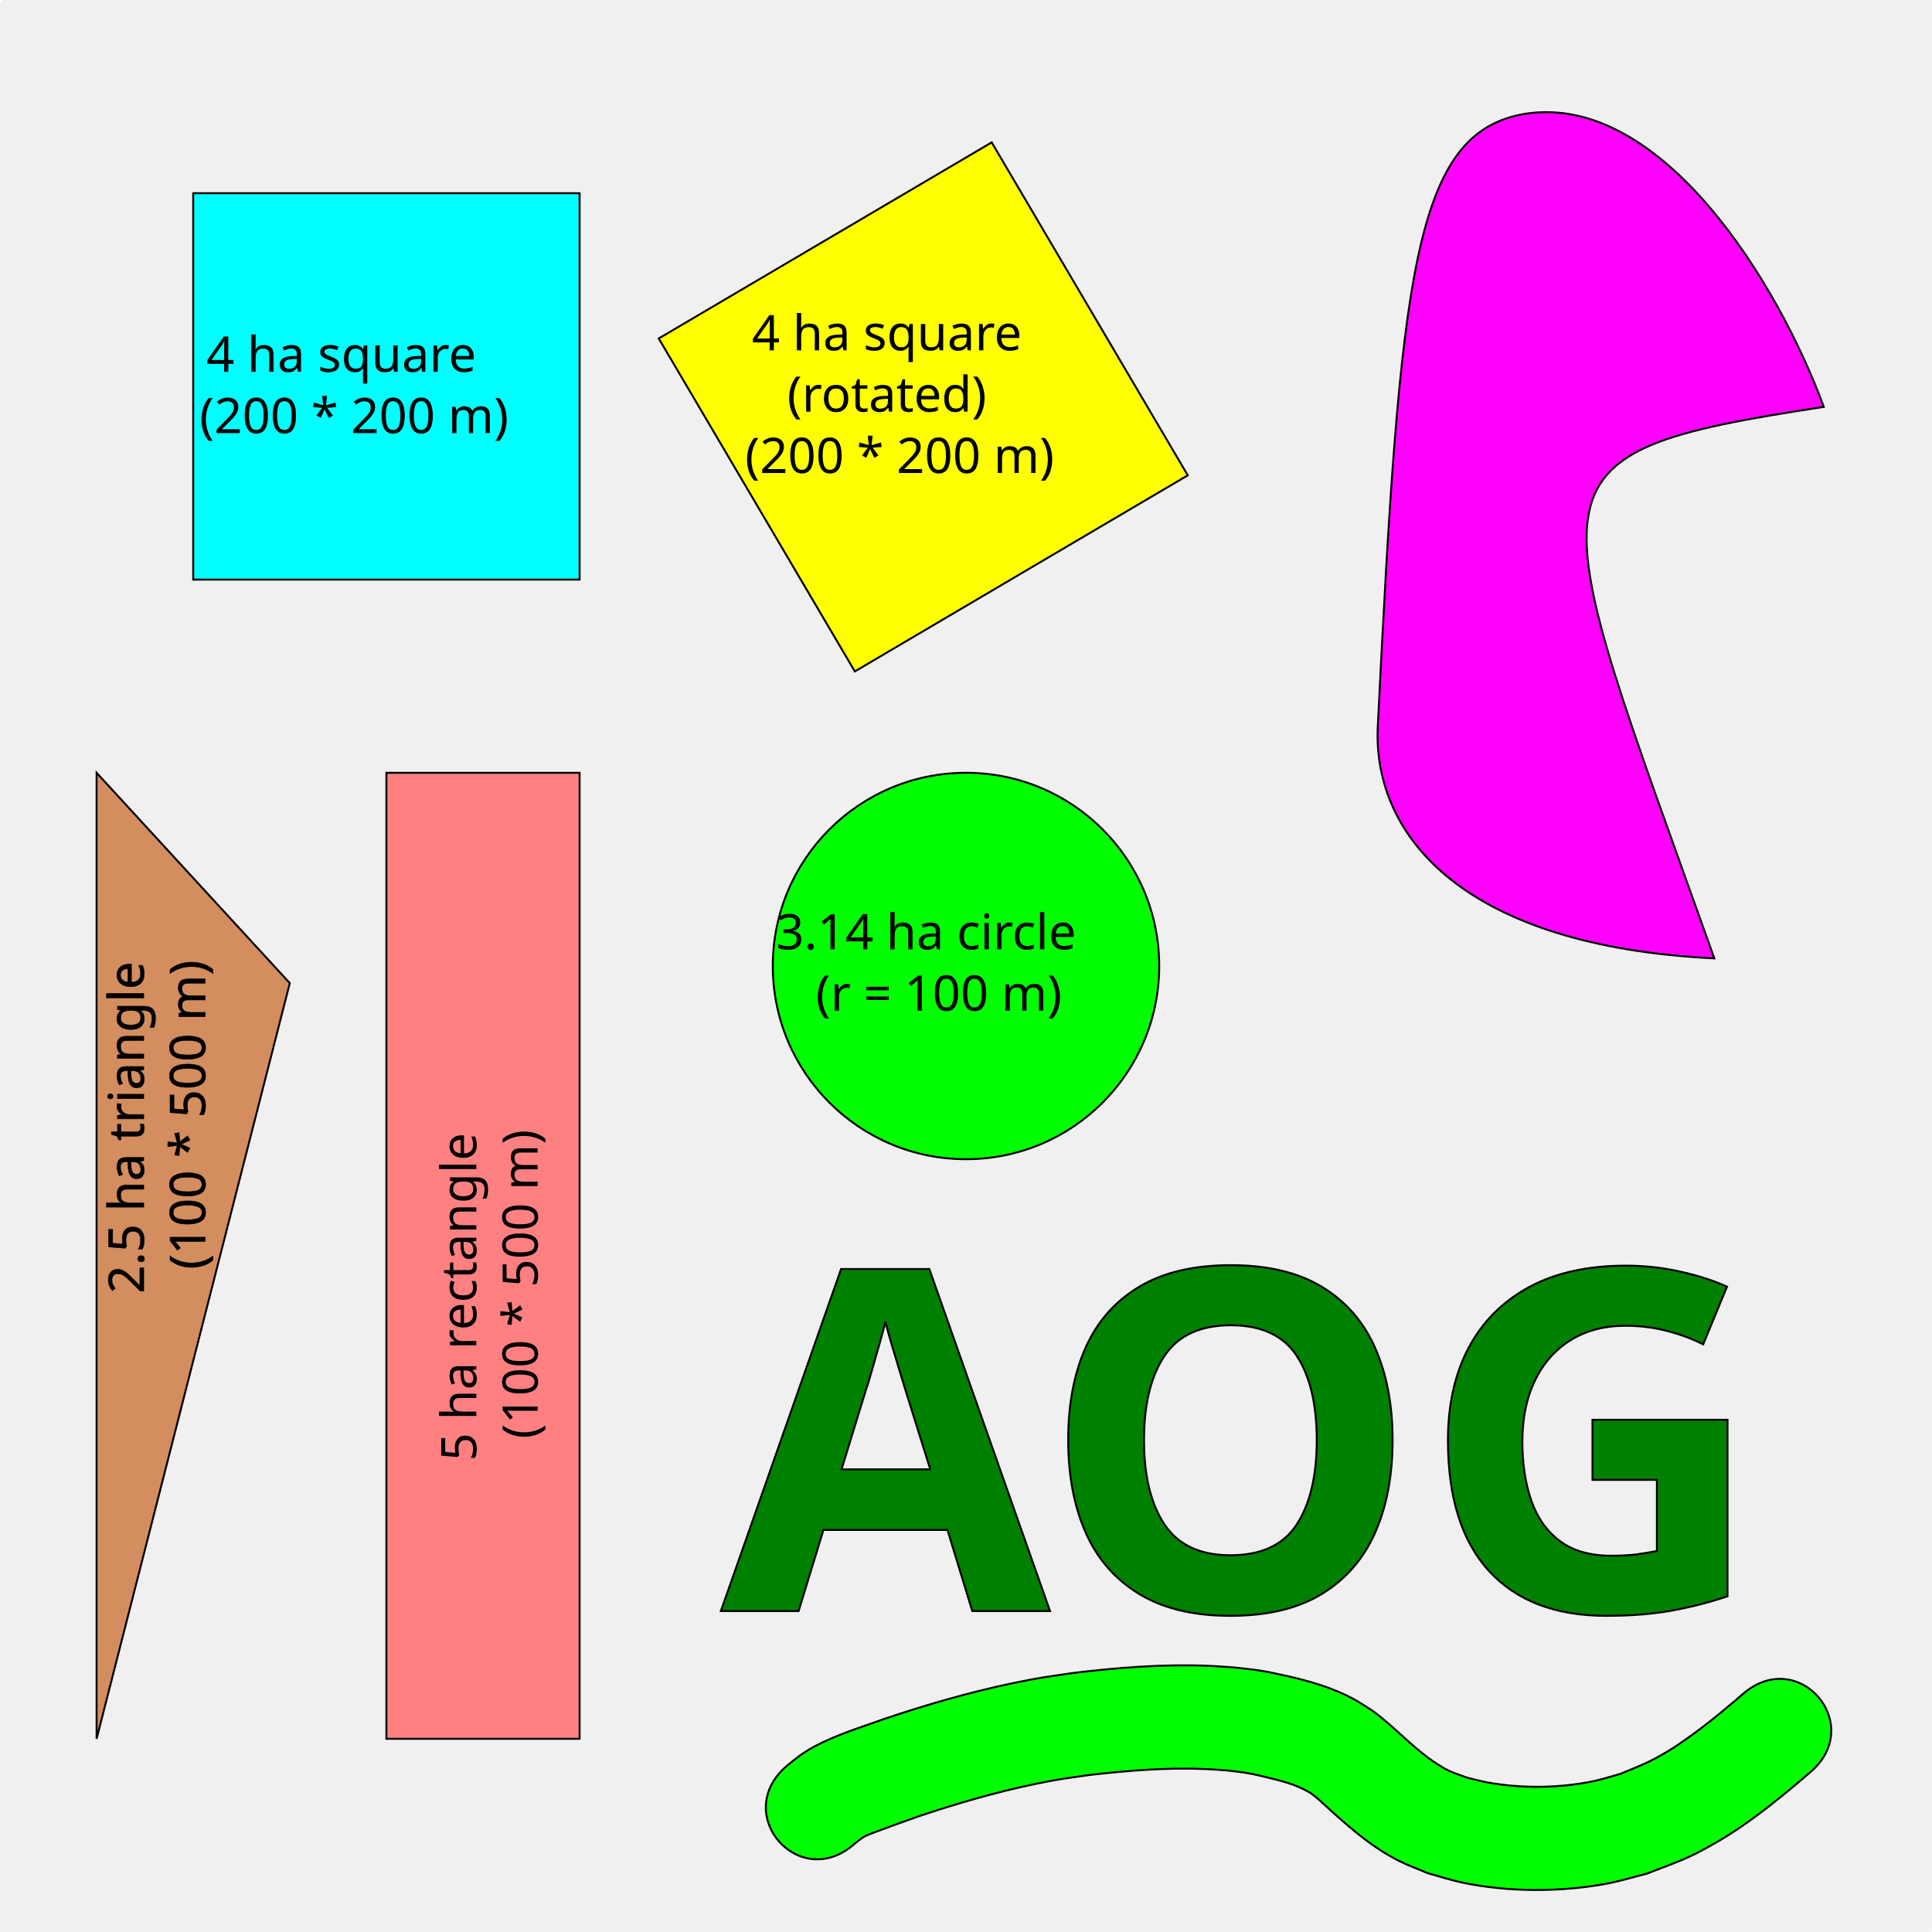
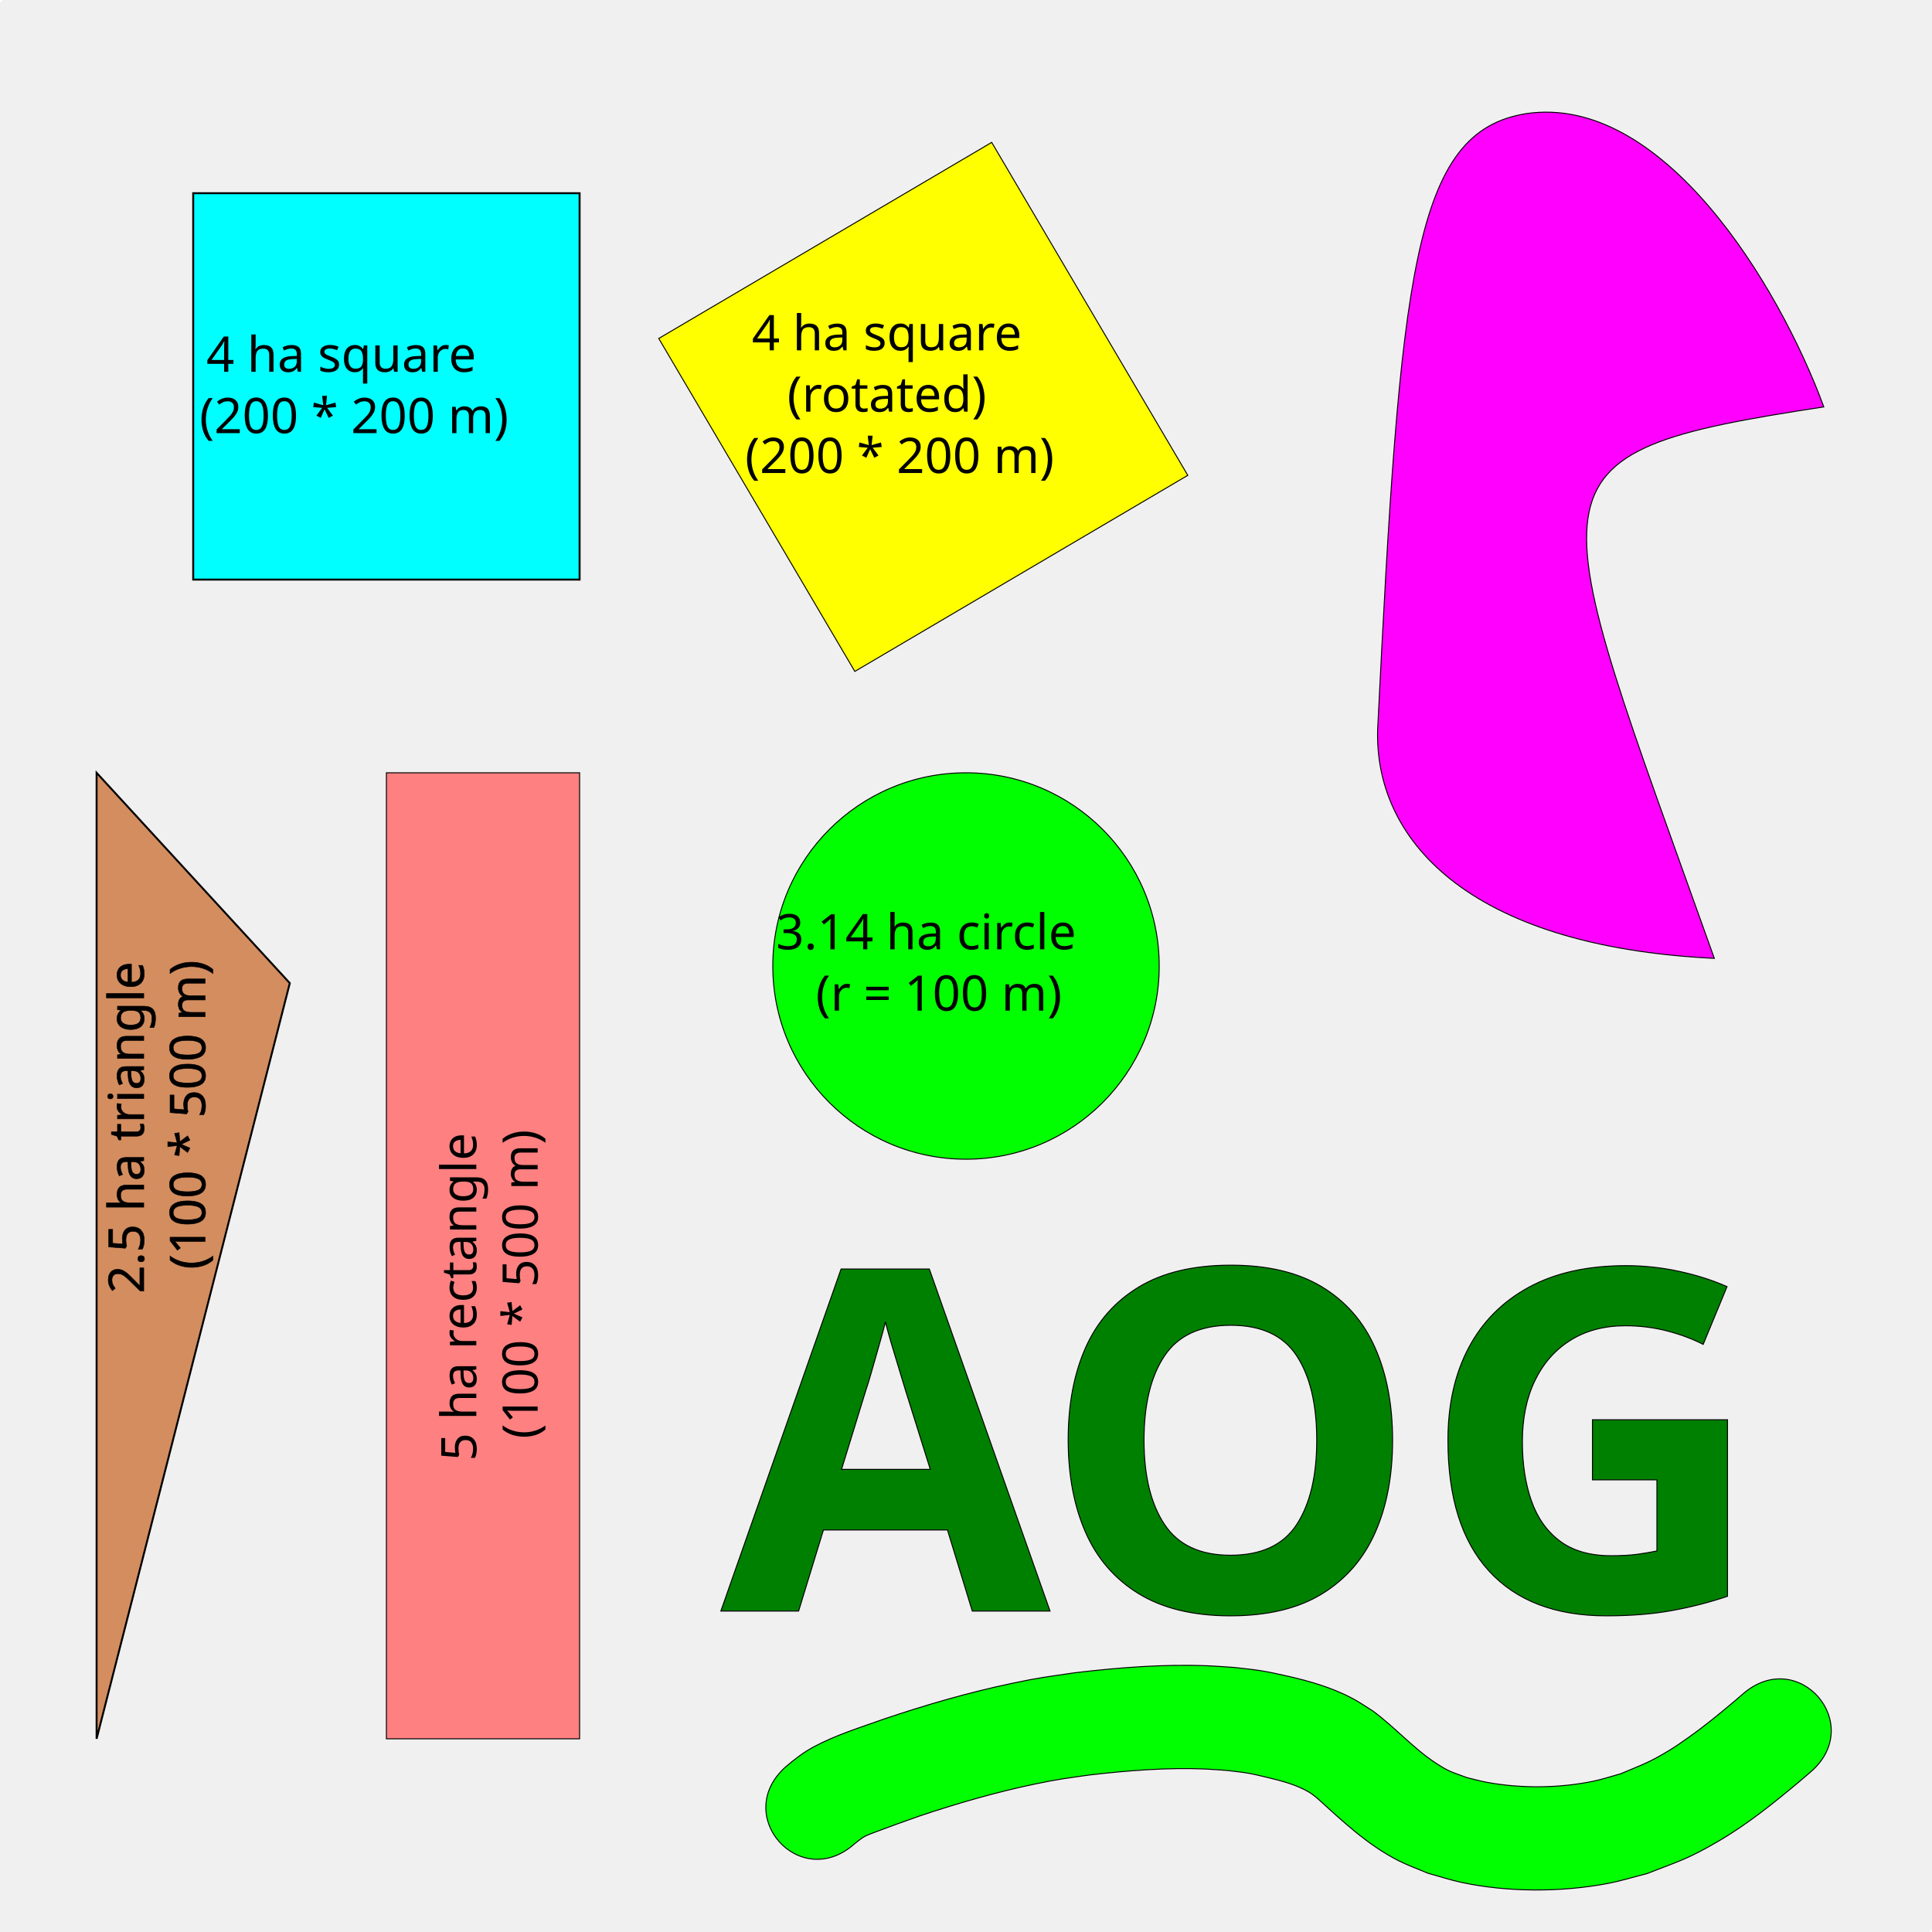
<svg xmlns="http://www.w3.org/2000/svg" xmlns:xlink="http://www.w3.org/1999/xlink" width="1000mm" height="1000mm" viewBox="0 0 1000 1000" version="1.1" id="svg8">
  <defs id="defs2">
    <linearGradient id="swatch7">
      <stop style="stop-color:#000000;stop-opacity:1;" offset="0" id="stop7" />
    </linearGradient>
    <linearGradient id="swatch6">
      <stop style="stop-color:#000000;stop-opacity:1;" offset="0" id="stop6" />
    </linearGradient>
    <linearGradient id="swatch5">
      <stop style="stop-color:#000000;stop-opacity:1;" offset="0" id="stop5" />
    </linearGradient>
    <linearGradient id="swatch4">
      <stop style="stop-color:#000000;stop-opacity:1;" offset="0" id="stop4" />
    </linearGradient>
    <linearGradient id="swatch3">
      <stop style="stop-color:#000000;stop-opacity:1;" offset="0" id="stop3" />
    </linearGradient>
    <linearGradient id="swatch2">
      <stop style="stop-color:#000000;stop-opacity:1;" offset="0" id="stop2" />
    </linearGradient>
    <rect x="555.921" y="215.954" width="0" height="11.76" id="rect2842" />
    <linearGradient xlink:href="#swatch6" id="linearGradient6" x1="373.108" y1="745.598" x2="894.16" y2="745.598" gradientUnits="userSpaceOnUse" />
  </defs>
  <g id="layer1">
    <rect style="display:none;opacity:0.995;fill:#1a1a1a;stroke-width:0.278" id="rect1" width="1000" height="1000" x="0" y="-1.7763568e-15" />
    <rect style="display:inline;fill:#00ffff;fill-opacity:1;stroke-width:1;stroke-dasharray:none;stroke:#000000;stroke-opacity:1" id="rect2754" width="200" height="200" x="100" y="100" />
    <text xml:space="preserve" style="font-style:normal;font-weight:normal;font-size:25.4px;line-height:1.25;font-family:sans-serif;text-align:center;text-anchor:middle;fill:#000000;fill-opacity:1;stroke:none;stroke-width:0.265" x="199.764" y="192.434" id="text2760">
      <tspan id="tspan2758" x="199.764" y="192.434" style="font-size:25.4px;text-align:center;text-anchor:middle;stroke-width:0.265">4 ha square</tspan>
      <tspan x="199.764" y="224.184" style="font-size:25.4px;text-align:center;text-anchor:middle;stroke-width:0.265" id="tspan2762">(200 * 200 m)</tspan>
    </text>
-     <circle style="opacity:0.995;fill:#00ff00;fill-opacity:1;stroke-width:1;stroke:#000000;stroke-opacity:1;stroke-dasharray:none" id="path2770" cx="500" cy="500" r="100" />
+     <circle style="opacity:0.995;fill:#00ff00;fill-opacity:1;stroke-width:0.5;stroke:#000000;stroke-opacity:1;stroke-dasharray:none" id="path2770" cx="500" cy="500" r="100" />
    <text xml:space="preserve" style="font-style:normal;font-weight:normal;font-size:25.4px;line-height:1.25;font-family:sans-serif;text-align:center;text-anchor:middle;fill:#000000;fill-opacity:1;stroke:none;stroke-width:0.265" x="502.467" y="491.359" id="text2760-8">
      <tspan id="tspan2758-2" x="502.467" y="491.359" style="font-size:25.4px;text-align:center;text-anchor:middle;stroke-width:0.265">3.14 ha circle</tspan>
      <tspan x="502.467" y="523.109" style="font-size:25.4px;text-align:center;text-anchor:middle;stroke-width:0.265" id="tspan2762-4">(r = 100 m)</tspan>
    </text>
-     <rect style="fill:#ffff00;fill-opacity:1;stroke-width:1;stroke:#000000;stroke-opacity:1;stroke-dasharray:none" id="rect2754-3" width="200" height="200" x="323.985" y="-404.894" transform="rotate(59.50434)" />
+     <rect style="fill:#ffff00;fill-opacity:1;stroke-width:0.5;stroke:#000000;stroke-opacity:1;stroke-dasharray:none" id="rect2754-3" width="200" height="200" x="323.985" y="-404.894" transform="rotate(59.50434)" />
    <text xml:space="preserve" style="font-style:normal;font-weight:normal;font-size:25.4px;line-height:1.25;font-family:sans-serif;text-align:center;text-anchor:middle;fill:#000000;fill-opacity:1;stroke:none;stroke-width:0.265" x="482.154" y="181.327" id="text2760-3">
      <tspan id="tspan2758-4" x="482.154" y="181.327" style="font-size:25.4px;text-align:center;text-anchor:middle;stroke-width:0.265">4 ha square</tspan>
      <tspan x="482.154" y="213.077" style="font-size:25.4px;text-align:center;text-anchor:middle;stroke-width:0.265" id="tspan2838">(rotated)</tspan>
      <tspan x="482.154" y="244.827" style="font-size:25.4px;text-align:center;text-anchor:middle;stroke-width:0.265" id="tspan2762-7">(200 * 200 m)</tspan>
    </text>
-     <path style="fill:#ff00ff;stroke:#000000;stroke-width:1;stroke-linecap:butt;stroke-linejoin:miter;stroke-opacity:1;stroke-dasharray:none" d="M 713.075,377.385 C 724.835,141.118 731.394,68.061 790.049,58.799 860.303,48.482 920.546,146.784 943.996,210.608 783.398,235.17 797.882,245.225 887.335,496.052 758.133,489.725 711.26,433.357 713.075,377.385 Z" id="path2848" />
-     <rect style="opacity:0.995;fill:#ff8080;fill-opacity:1;stroke-width:1;stroke:#000000;stroke-opacity:1;stroke-dasharray:none" id="rect2850" width="100" height="500" x="200" y="400" />
+     <path style="fill:#ff00ff;stroke:#000000;stroke-width:0.5;stroke-linecap:butt;stroke-linejoin:miter;stroke-opacity:1;stroke-dasharray:none" d="M 713.075,377.385 C 724.835,141.118 731.394,68.061 790.049,58.799 860.303,48.482 920.546,146.784 943.996,210.608 783.398,235.17 797.882,245.225 887.335,496.052 758.133,489.725 711.26,433.357 713.075,377.385 Z" id="path2848" />
+     <rect style="opacity:0.995;fill:#ff8080;fill-opacity:1;stroke-width:0.5;stroke:#000000;stroke-opacity:1;stroke-dasharray:none" id="rect2850" width="100" height="500" x="200" y="400" />
    <text xml:space="preserve" style="font-style:normal;font-weight:normal;font-size:25.4px;line-height:1.25;font-family:sans-serif;text-align:center;text-anchor:middle;fill:#000000;fill-opacity:1;stroke:none;stroke-width:0.265" x="-648.153" y="246.54" id="text2760-8-0" transform="rotate(-90)">
      <tspan id="tspan2758-2-3" x="-648.153" y="246.54" style="font-size:25.4px;text-align:center;text-anchor:middle;stroke-width:0.265">5 ha rectangle</tspan>
      <tspan x="-648.153" y="278.29" style="font-size:25.4px;text-align:center;text-anchor:middle;stroke-width:0.265" id="tspan2762-4-1">(100 * 500 m)</tspan>
    </text>
-     <text xml:space="preserve" style="font-style:normal;font-variant:normal;font-weight:bold;font-stretch:normal;font-size:246.944px;line-height:1.25;font-family:sans-serif;-inkscape-font-specification:'sans-serif Bold';fill:#008000;fill-opacity:1;stroke:#000000;stroke-width:1;stroke-opacity:1;stroke-dasharray:none" x="373.108" y="833.881" id="text2875">
-       <tspan id="tspan2873" x="373.108" y="833.881" style="font-style:normal;font-variant:normal;font-weight:bold;font-stretch:normal;font-size:246.944px;font-family:sans-serif;-inkscape-font-specification:'sans-serif Bold';fill:#008000;stroke-width:1;stroke:#000000;stroke-opacity:1;stroke-dasharray:none">AOG</tspan>
+     <text xml:space="preserve" style="font-style:normal;font-variant:normal;font-weight:bold;font-stretch:normal;font-size:246.944px;line-height:1.25;font-family:sans-serif;-inkscape-font-specification:'sans-serif Bold';fill:#008000;fill-opacity:1;stroke:#000000;stroke-width:0.5;stroke-opacity:1;stroke-dasharray:none" x="373.108" y="833.881" id="text2875">
+       <tspan id="tspan2873" x="373.108" y="833.881" style="font-style:normal;font-variant:normal;font-weight:bold;font-stretch:normal;font-size:246.944px;font-family:sans-serif;-inkscape-font-specification:'sans-serif Bold';fill:#008000;stroke-width:0.5;stroke:#000000;stroke-opacity:1;stroke-dasharray:none">AOG</tspan>
    </text>
-     <path style="opacity:0.995;fill:#00ff00;fill-opacity:1;stroke-width:1;stroke:#000000;stroke-opacity:1;stroke-dasharray:none" id="path2923" d="m 442.262,954.396 c 1.034,-0.823 3.248,-2.608 4.117,-3.171 1.989,-1.288 4.35,-2.082 6.53,-2.903 3.291,-1.24 6.586,-2.469 9.891,-3.67 4.261,-1.547 8.538,-3.049 12.808,-4.574 19.769,-6.631 39.856,-12.451 60.281,-16.708 12.372,-2.579 15.699,-2.867 28.062,-4.65 19.917,-2.29 40.018,-3.927 60.083,-3.074 3.748,0.159 7.486,0.504 11.229,0.756 3.52,0.457 7.062,0.77 10.559,1.372 3.25,0.56 6.46,1.341 9.667,2.11 7.57,1.814 15.399,3.785 22.181,7.783 1.334,0.787 2.503,1.826 3.754,2.739 13.207,11.966 26.317,24.483 42.381,32.63 4.936,2.503 10.175,4.359 15.263,6.539 5.757,1.575 11.437,3.468 17.272,4.725 24.025,5.176 51.92,5.167 76.029,0.537 6.751,-1.297 13.336,-3.349 20.003,-5.024 17.019,-6.663 20.626,-7.311 36.21,-16.309 15.523,-8.961 29.578,-20.303 43.271,-31.786 1.76,-1.511 3.52,-3.022 5.281,-4.533 28.675,-24.626 -6.151,-65.178 -34.826,-40.552 v 0 c -1.616,1.388 -3.232,2.777 -4.847,4.165 -7.592,6.398 -15.263,12.689 -23.378,18.424 -3.399,2.403 -6.796,4.823 -10.366,6.963 -10.559,6.329 -13.545,7.13 -24.818,11.899 -4.64,1.27 -9.211,2.825 -13.919,3.811 -17.63,3.695 -37.507,3.907 -55.23,0.659 -3.522,-0.645 -6.97,-1.64 -10.455,-2.46 -7.812,-2.913 -8.951,-2.842 -15.932,-7.392 -11.979,-7.809 -21.362,-18.764 -32.876,-27.16 -3.415,-2.11 -6.704,-4.44 -10.246,-6.33 -10.539,-5.625 -22.231,-9.021 -33.82,-11.652 -4.627,-1.05 -9.268,-2.064 -13.952,-2.825 -4.562,-0.741 -9.175,-1.117 -13.763,-1.676 -4.599,-0.287 -9.193,-0.681 -13.797,-0.86 -22.939,-0.89 -45.915,0.924 -68.677,3.627 -14.457,2.13 -17.893,2.415 -32.342,5.454 -22.454,4.723 -44.542,11.134 -66.273,18.463 -12.249,4.382 -24.969,8.274 -36.48,14.454 -5.226,2.806 -9.886,6.433 -14.389,10.247 -28.25,25.111 7.263,65.063 35.513,39.952 z" />
+     <path style="opacity:0.995;fill:#00ff00;fill-opacity:1;stroke-width:0.5;stroke:#000000;stroke-opacity:1;stroke-dasharray:none" id="path2923" d="m 442.262,954.396 c 1.034,-0.823 3.248,-2.608 4.117,-3.171 1.989,-1.288 4.35,-2.082 6.53,-2.903 3.291,-1.24 6.586,-2.469 9.891,-3.67 4.261,-1.547 8.538,-3.049 12.808,-4.574 19.769,-6.631 39.856,-12.451 60.281,-16.708 12.372,-2.579 15.699,-2.867 28.062,-4.65 19.917,-2.29 40.018,-3.927 60.083,-3.074 3.748,0.159 7.486,0.504 11.229,0.756 3.52,0.457 7.062,0.77 10.559,1.372 3.25,0.56 6.46,1.341 9.667,2.11 7.57,1.814 15.399,3.785 22.181,7.783 1.334,0.787 2.503,1.826 3.754,2.739 13.207,11.966 26.317,24.483 42.381,32.63 4.936,2.503 10.175,4.359 15.263,6.539 5.757,1.575 11.437,3.468 17.272,4.725 24.025,5.176 51.92,5.167 76.029,0.537 6.751,-1.297 13.336,-3.349 20.003,-5.024 17.019,-6.663 20.626,-7.311 36.21,-16.309 15.523,-8.961 29.578,-20.303 43.271,-31.786 1.76,-1.511 3.52,-3.022 5.281,-4.533 28.675,-24.626 -6.151,-65.178 -34.826,-40.552 v 0 c -1.616,1.388 -3.232,2.777 -4.847,4.165 -7.592,6.398 -15.263,12.689 -23.378,18.424 -3.399,2.403 -6.796,4.823 -10.366,6.963 -10.559,6.329 -13.545,7.13 -24.818,11.899 -4.64,1.27 -9.211,2.825 -13.919,3.811 -17.63,3.695 -37.507,3.907 -55.23,0.659 -3.522,-0.645 -6.97,-1.64 -10.455,-2.46 -7.812,-2.913 -8.951,-2.842 -15.932,-7.392 -11.979,-7.809 -21.362,-18.764 -32.876,-27.16 -3.415,-2.11 -6.704,-4.44 -10.246,-6.33 -10.539,-5.625 -22.231,-9.021 -33.82,-11.652 -4.627,-1.05 -9.268,-2.064 -13.952,-2.825 -4.562,-0.741 -9.175,-1.117 -13.763,-1.676 -4.599,-0.287 -9.193,-0.681 -13.797,-0.86 -22.939,-0.89 -45.915,0.924 -68.677,3.627 -14.457,2.13 -17.893,2.415 -32.342,5.454 -22.454,4.723 -44.542,11.134 -66.273,18.463 -12.249,4.382 -24.969,8.274 -36.48,14.454 -5.226,2.806 -9.886,6.433 -14.389,10.247 -28.25,25.111 7.263,65.063 35.513,39.952 z" />
    <path style="fill:#d38d5f;stroke:#000000;stroke-width:1;stroke-linecap:butt;stroke-linejoin:miter;stroke-opacity:1;stroke-dasharray:none" d="M 50,400 150,508.881 50,900 Z" id="path2927" />
    <text xml:space="preserve" style="font-style:normal;font-weight:normal;font-size:25.4px;line-height:1.25;font-family:sans-serif;text-align:center;text-anchor:middle;fill:#000000;fill-opacity:1;stroke:#000000;stroke-width:0.265;stroke-opacity:1" x="-560.501" y="74.419" id="text2760-8-0-8" transform="rotate(-90)">
      <tspan x="-560.501" y="74.419" style="font-size:25.4px;text-align:center;text-anchor:middle;stroke-width:0.265;stroke:#000000;stroke-opacity:1" id="tspan2950">2.5 ha triangle</tspan>
      <tspan x="-560.501" y="106.169" style="font-size:25.4px;text-align:center;text-anchor:middle;stroke-width:0.265;stroke:#000000;stroke-opacity:1" id="tspan2762-4-1-6">(100 * 500 m)</tspan>
    </text>
    <rect style="opacity:0.995;fill:#ffffff;fill-opacity:1;stroke-width:2.657" id="rect2956" width="1" height="1" x="0" y="0" />
    <rect style="opacity:0.995;fill:#ffffff;fill-opacity:1;stroke-width:1.327" id="rect2958" width="1" height="1" x="999" y="999" />
  </g>
</svg>
